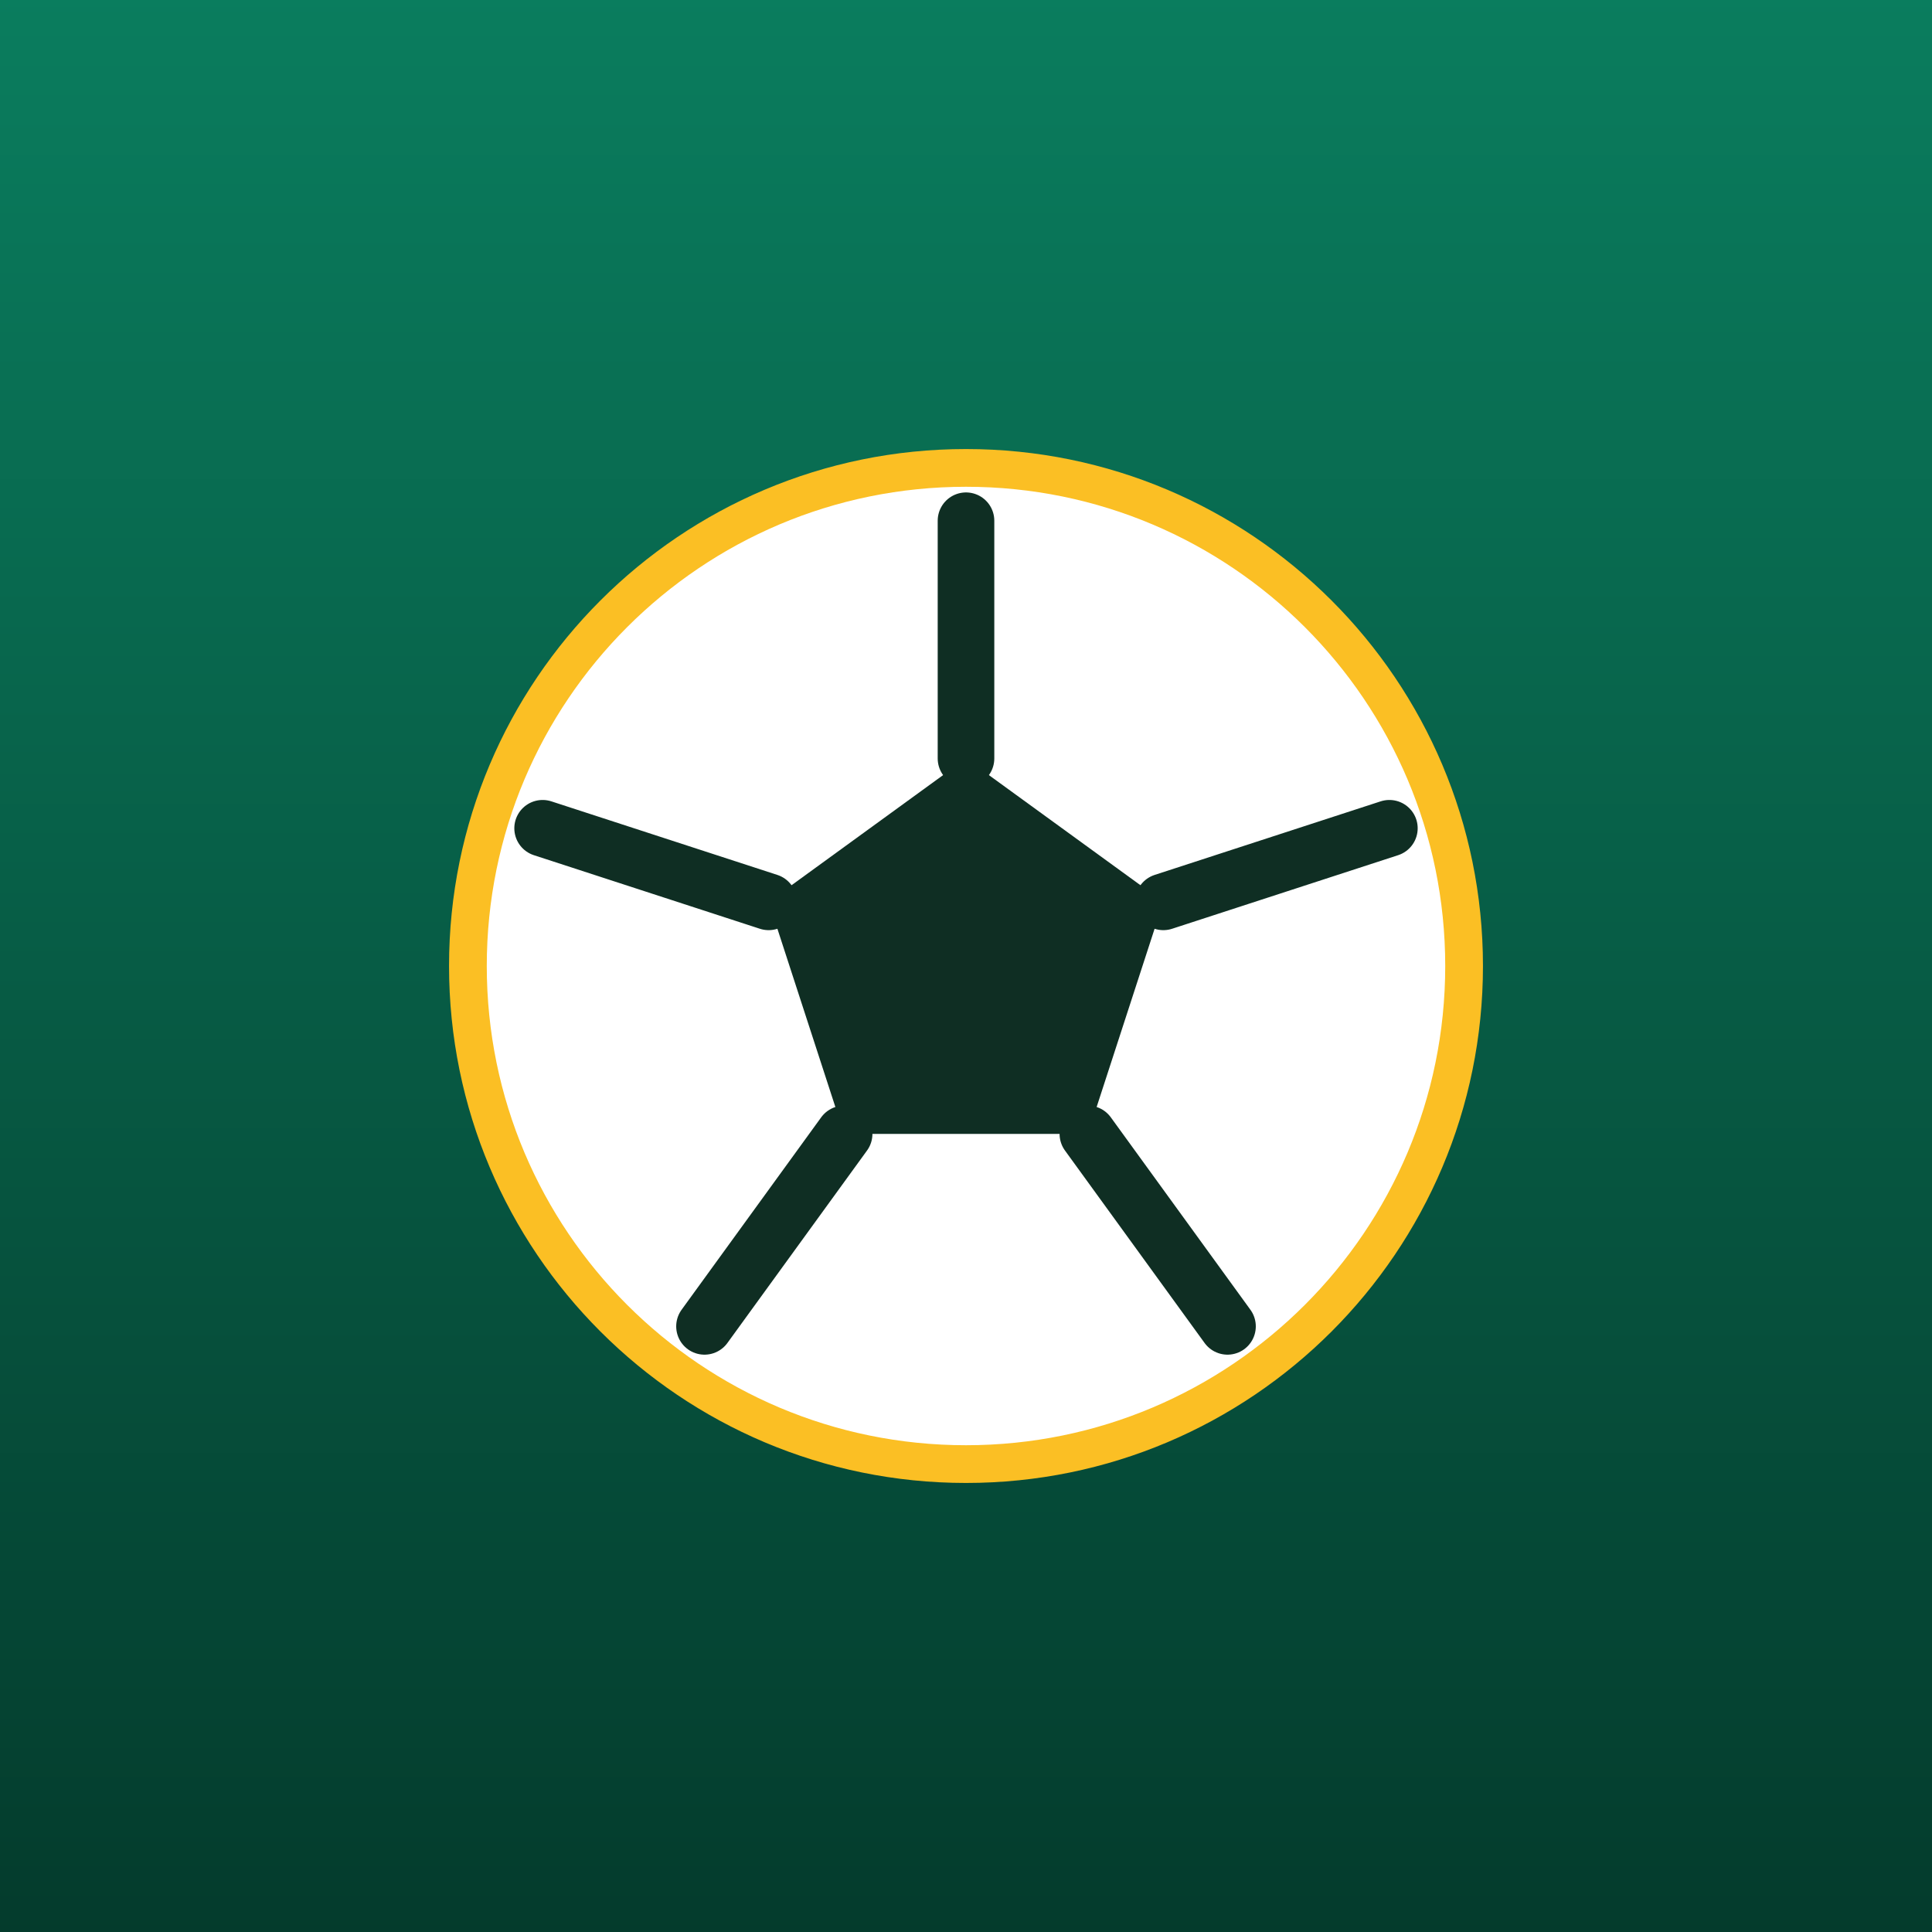
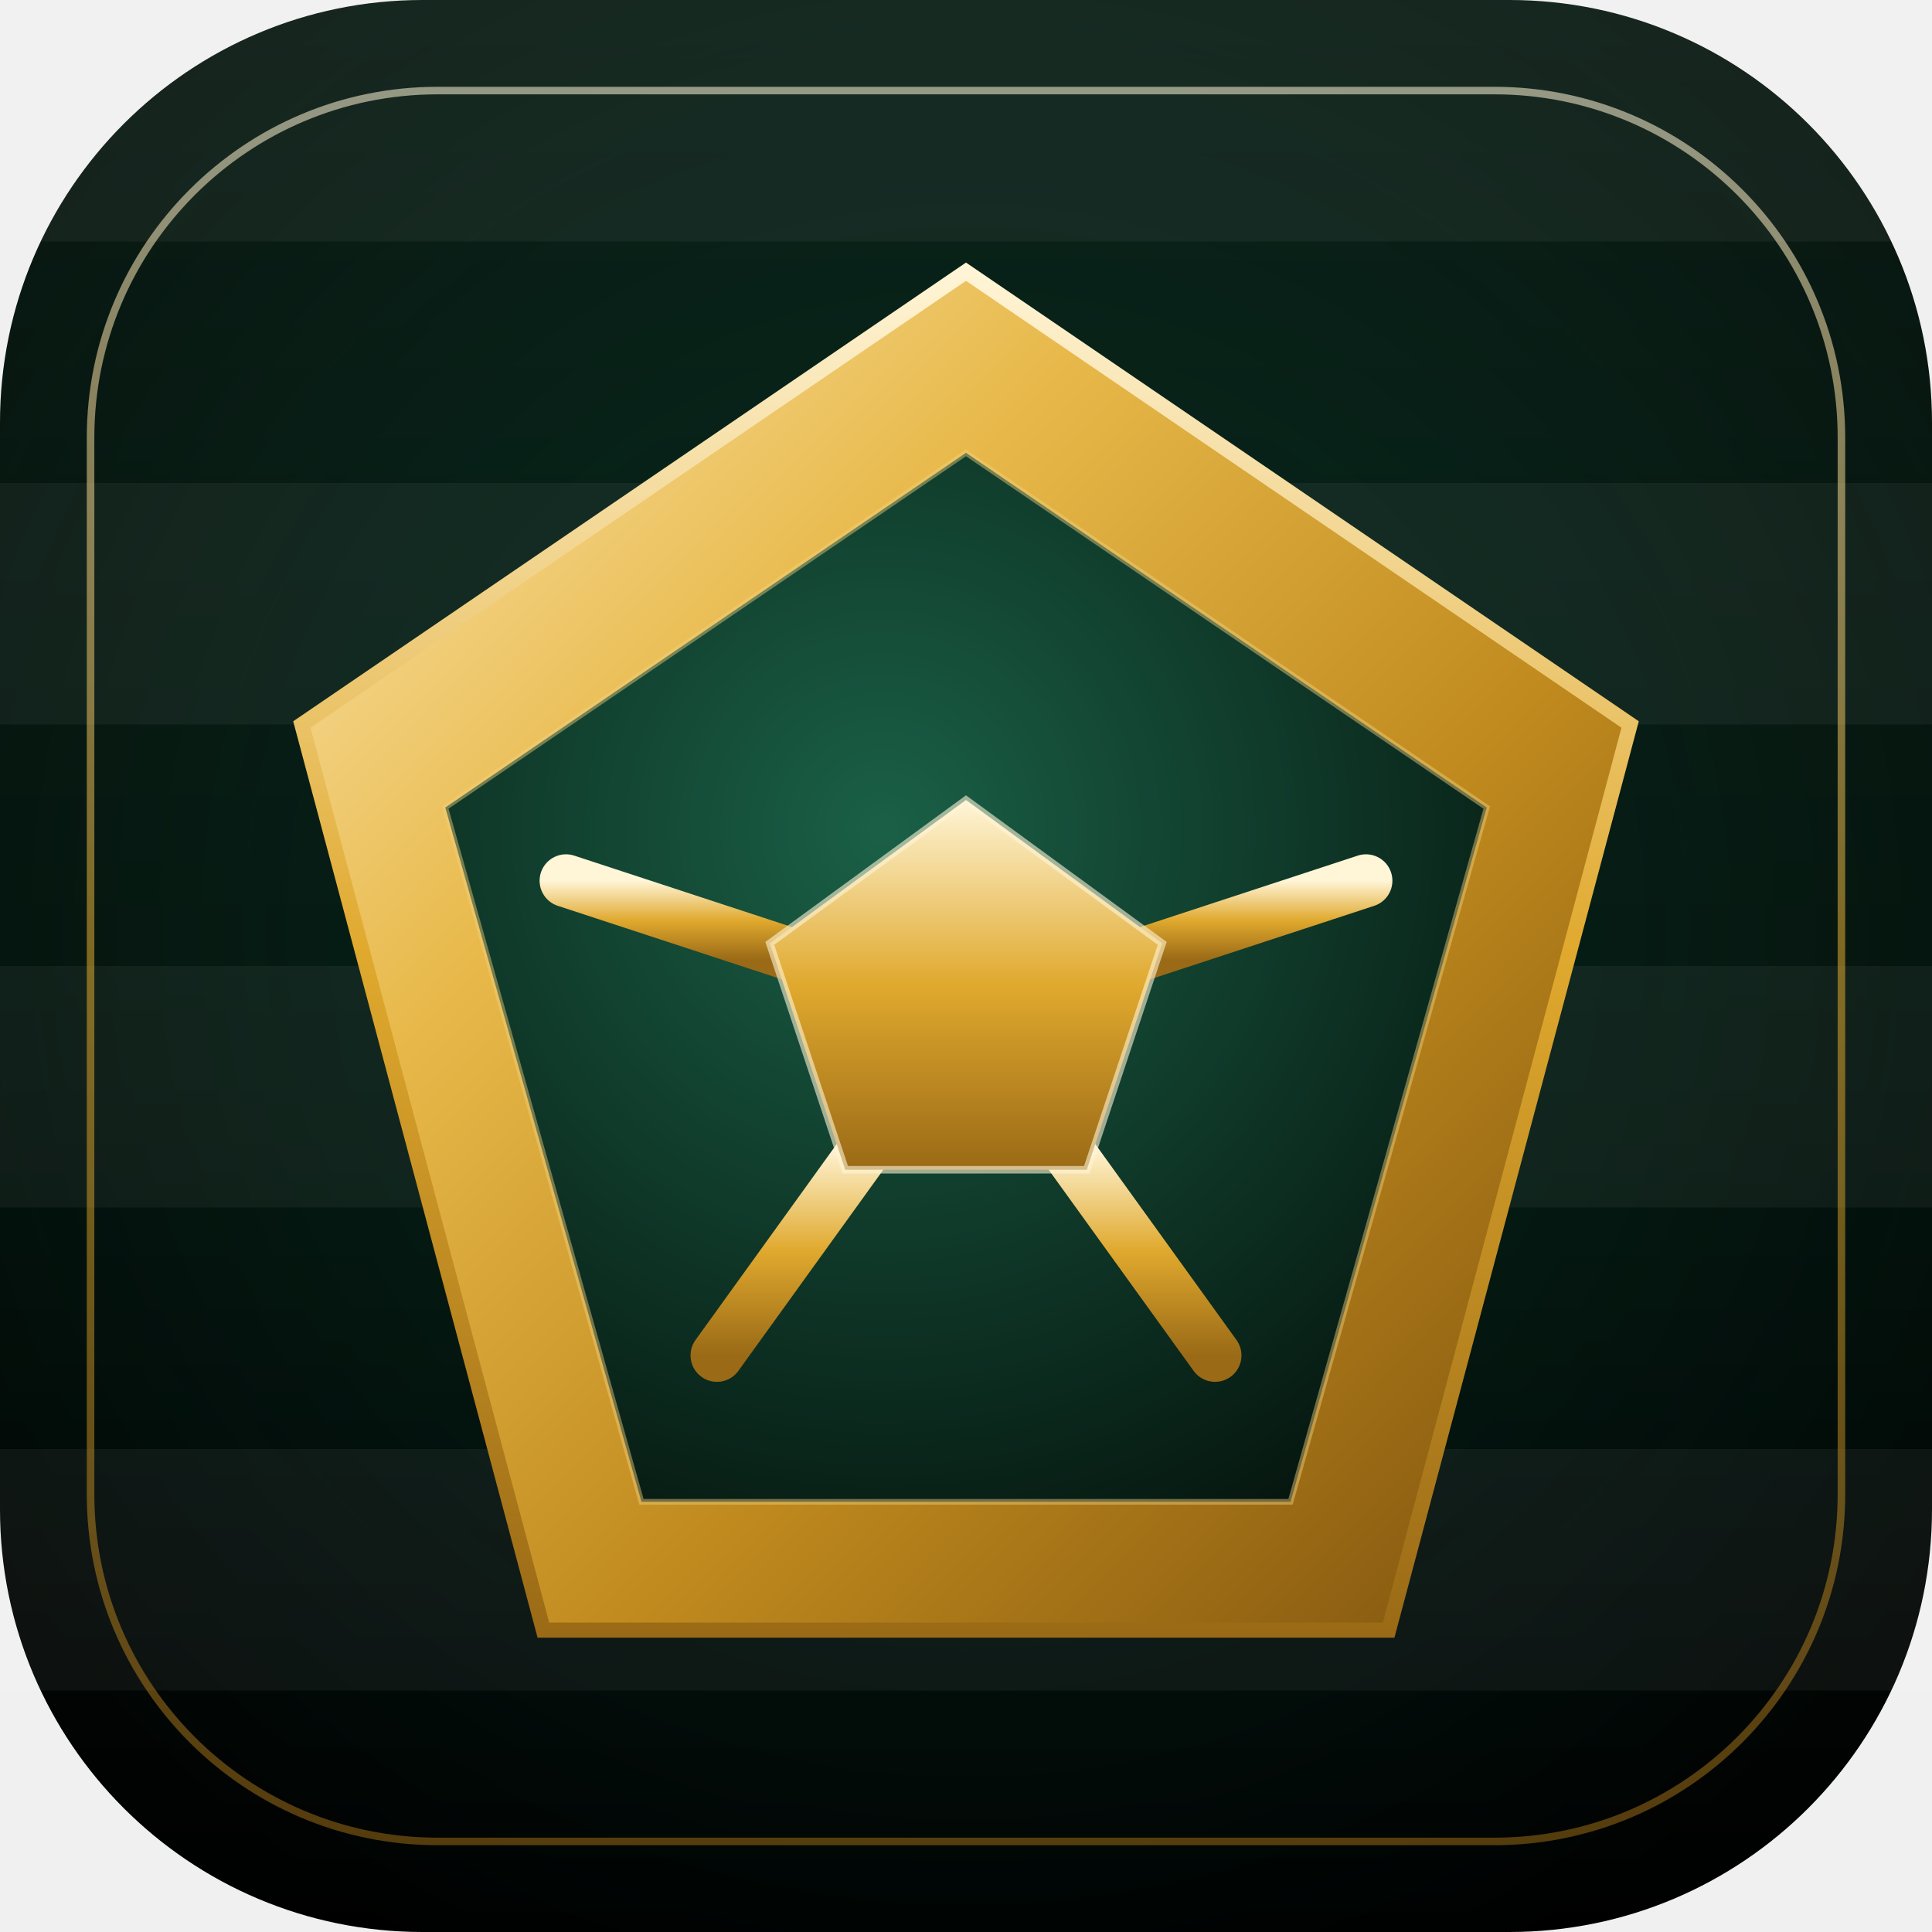
<svg xmlns="http://www.w3.org/2000/svg" viewBox="0 0 512 512">
  <defs>
-     <linearGradient id="bg" x1="0" y1="0" x2="0" y2="1">
-       <stop offset="0" stop-color="#0a7d5e" />
-       <stop offset="1" stop-color="#043b2c" />
+     <linearGradient id="bgGrad" x1="0" y1="0" x2="0" y2="1">
+       <stop offset="0%" stop-color="#0a1a13" />
+       <stop offset="55%" stop-color="#04100b" />
+       <stop offset="100%" stop-color="#000000" />
    </linearGradient>
+     <radialGradient id="halo" cx="50%" cy="48%" r="60%">
+       <stop offset="0%" stop-color="#0a7d5e" stop-opacity="0.22" />
+       <stop offset="100%" stop-color="#0a7d5e" stop-opacity="0" />
+     </radialGradient>
+     <linearGradient id="goldFoil" x1="0" y1="0" x2="1" y2="1">
+       <stop offset="0%" stop-color="#fde9b8" />
+       <stop offset="32%" stop-color="#e8b94a" />
+       <stop offset="62%" stop-color="#c08a1e" />
+       <stop offset="100%" stop-color="#7a4f0d" />
+     </linearGradient>
+     <linearGradient id="goldShine" x1="0" y1="0" x2="0" y2="1">
+       <stop offset="0%" stop-color="#fff5d7" />
+       <stop offset="50%" stop-color="#e0a92e" />
+       <stop offset="100%" stop-color="#9a6a16" />
+     </linearGradient>
+     <radialGradient id="crestCore" cx="42%" cy="36%" r="78%">
+       <stop offset="0%" stop-color="#1a6047" />
+       <stop offset="100%" stop-color="#05130d" />
+     </radialGradient>
  </defs>
-   <rect width="512" height="512" fill="url(#bg)" />
-   <circle cx="256" cy="256" r="132" fill="#ffffff" stroke="#fbbf24" stroke-width="10" />
-   <g stroke="#0f2e23" stroke-width="15" stroke-linecap="round" fill="none">
-     <line x1="256" y1="201" x2="256" y2="138" />
-     <line x1="308.3" y1="239" x2="368.2" y2="219.5" />
-     <line x1="288.3" y1="300.5" x2="325.3" y2="351.5" />
-     <line x1="223.7" y1="300.5" x2="186.7" y2="351.5" />
-     <line x1="203.7" y1="239" x2="143.8" y2="219.5" />
+   <rect width="512" height="512" rx="112" fill="url(#bgGrad)" />
+   <rect width="512" height="512" rx="112" fill="url(#halo)" />
+   <g opacity="0.05">
+     <rect y="0" width="512" height="64" fill="#ffffff" />
+     <rect y="128" width="512" height="64" fill="#ffffff" />
+     <rect y="256" width="512" height="64" fill="#ffffff" />
+     <rect y="384" width="512" height="64" fill="#ffffff" />
  </g>
-   <path d="M 256,201 L 308.3,239 L 288.3,300.5 L 223.7,300.5 L 203.7,239 Z" fill="#0f2e23" />
+   <rect x="24" y="24" width="464" height="464" rx="92" fill="none" stroke="url(#goldShine)" stroke-width="2" opacity="0.55" />
+   <path d="M256,72 L432,192 L368,432 L144,432 L80,192 Z" fill="url(#goldFoil)" stroke="url(#goldShine)" stroke-width="4" />
+   <path d="M256,120 L394,214 L342,398 L170,398 L118,214 Z" fill="url(#crestCore)" />
+   <path d="M256,120 L394,214 L342,398 L170,398 L118,214 Z" fill="none" stroke="#f3d27e" stroke-width="1.5" stroke-opacity="0.45" />
+   <g transform="translate(256 268)" stroke="url(#goldShine)" stroke-width="14" stroke-linecap="round" fill="none">
+     <line x1="0" y1="-44" x2="0" y2="-112" />
+     <line x1="42" y1="-13.6" x2="106" y2="-34.6" />
+     <line x1="26" y1="35.7" x2="66" y2="91.2" />
+     <line x1="-26" y1="35.7" x2="-66" y2="91.2" />
+     <line x1="-42" y1="-13.6" x2="-106" y2="-34.6" />
+   </g>
+   <path d="M256,212 L308,250 L288,310 L224,310 L204,250 Z" fill="url(#goldShine)" stroke="#fff5d7" stroke-width="2" stroke-opacity="0.6" />
</svg>
